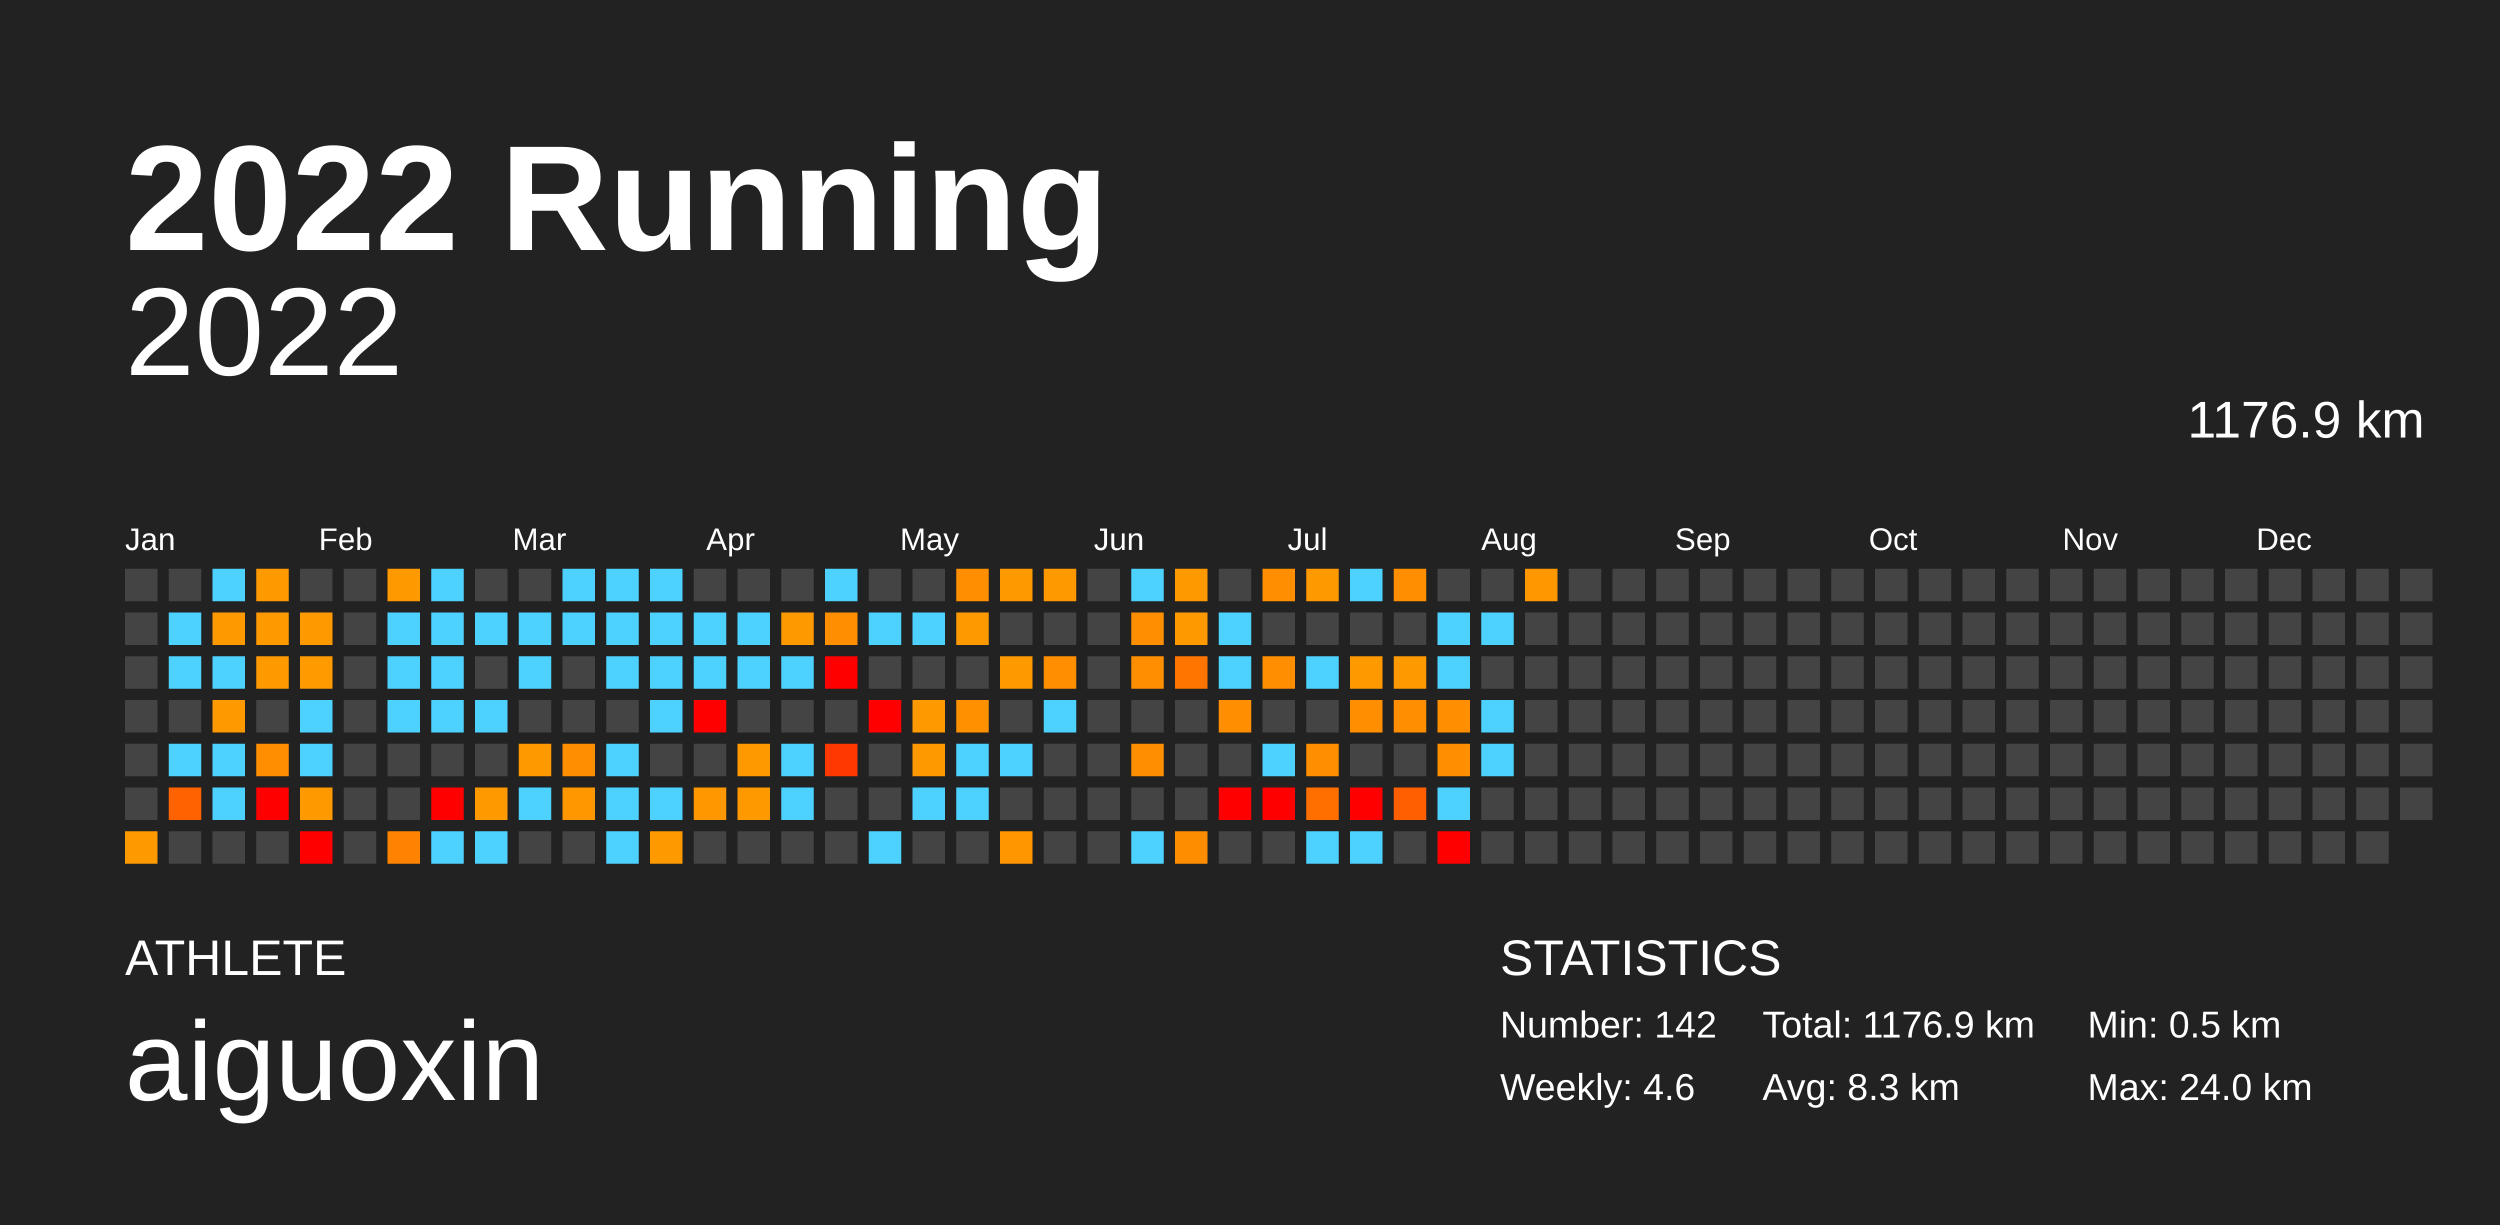
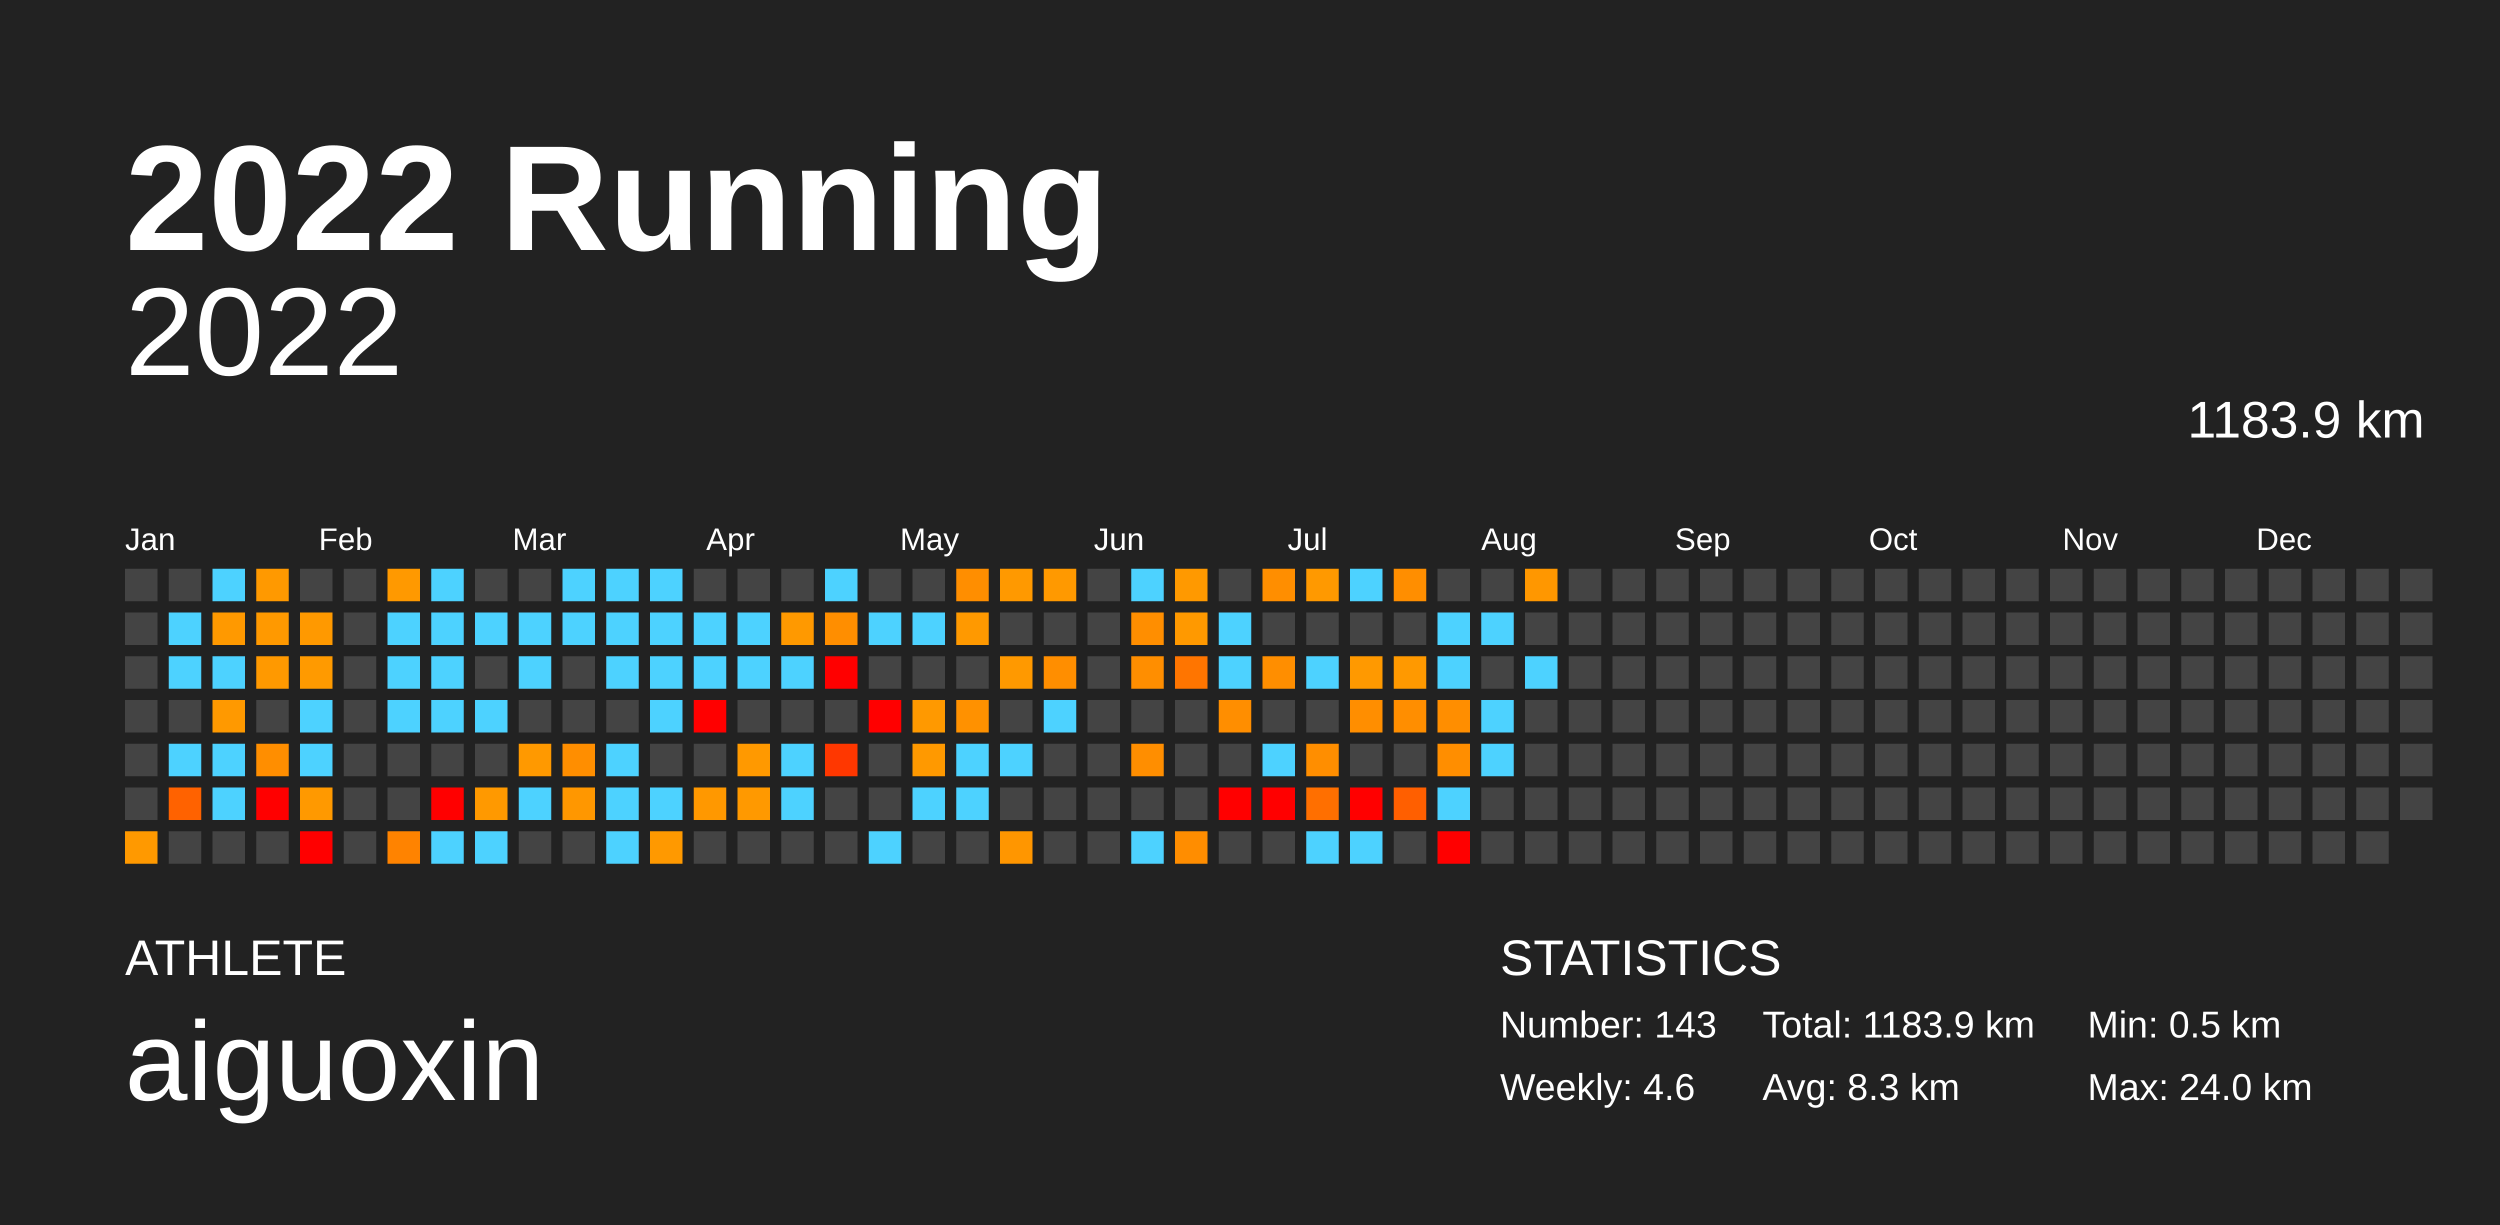
<svg xmlns="http://www.w3.org/2000/svg" baseProfile="full" height="98mm" version="1.1" viewBox="0,0,200,98" width="200mm">
  <defs />
  <rect fill="#222222" height="98" width="200" x="0" y="0" />
  <text fill="#FFFFFF" style="font-size:12px; font-family:Arial; font-weight:bold;" x="10" y="20">2022 Running</text>
  <text fill="#FFFFFF" style="font-size:4px; font-family:Arial" x="10" y="78">ATHLETE</text>
  <text fill="#FFFFFF" style="font-size:9px; font-family:Arial" x="10" y="88">aiguoxin</text>
  <text fill="#FFFFFF" style="font-size:4px; font-family:Arial" x="120" y="78">STATISTICS</text>
-   <text fill="#FFFFFF" style="font-size:3px; font-family:Arial" x="120" y="83">Number: 142</text>
+   <text fill="#FFFFFF" style="font-size:3px; font-family:Arial" x="120" y="83">Number: 143</text>
  <text fill="#FFFFFF" style="font-size:3px; font-family:Arial" x="120" y="88">Weekly: 4.6</text>
-   <text fill="#FFFFFF" style="font-size:3px; font-family:Arial" x="141" y="83">Total: 1176.9 km</text>
+   <text fill="#FFFFFF" style="font-size:3px; font-family:Arial" x="141" y="83">Total: 1183.9 km</text>
  <text fill="#FFFFFF" style="font-size:3px; font-family:Arial" x="141" y="88">Avg: 8.3 km</text>
  <text fill="#FFFFFF" style="font-size:3px; font-family:Arial" x="167" y="83">Min: 0.5 km</text>
  <text fill="#FFFFFF" style="font-size:3px; font-family:Arial" x="167" y="88">Max: 24.0 km</text>
  <text alignment-baseline="hanging" fill="#FFFFFF" style="font-size:10.0px; font-family:Arial;" x="10" y="30">2022</text>
-   <text alignment-baseline="hanging" fill="#FFFFFF" style="font-size:4.125px; font-family:Arial;" x="175" y="35">1176.9 km</text>
+   <text alignment-baseline="hanging" fill="#FFFFFF" style="font-size:4.125px; font-family:Arial;" x="175" y="35">1183.9 km</text>
  <text fill="#FFFFFF" style="font-size:2.5px; font-family:Arial" x="10.0" y="44">Jan</text>
  <text fill="#FFFFFF" style="font-size:2.5px; font-family:Arial" x="25.5" y="44">Feb</text>
  <text fill="#FFFFFF" style="font-size:2.5px; font-family:Arial" x="41.0" y="44">Mar</text>
  <text fill="#FFFFFF" style="font-size:2.5px; font-family:Arial" x="56.5" y="44">Apr</text>
  <text fill="#FFFFFF" style="font-size:2.5px; font-family:Arial" x="72.0" y="44">May</text>
  <text fill="#FFFFFF" style="font-size:2.5px; font-family:Arial" x="87.5" y="44">Jun</text>
  <text fill="#FFFFFF" style="font-size:2.5px; font-family:Arial" x="103.0" y="44">Jul</text>
  <text fill="#FFFFFF" style="font-size:2.5px; font-family:Arial" x="118.5" y="44">Aug</text>
  <text fill="#FFFFFF" style="font-size:2.5px; font-family:Arial" x="134.0" y="44">Sep</text>
  <text fill="#FFFFFF" style="font-size:2.5px; font-family:Arial" x="149.5" y="44">Oct</text>
  <text fill="#FFFFFF" style="font-size:2.5px; font-family:Arial" x="165.0" y="44">Nov</text>
  <text fill="#FFFFFF" style="font-size:2.5px; font-family:Arial" x="180.5" y="44">Dec</text>
  <rect fill="#444444" height="2.6" width="2.6" x="10.0" y="45.5" />
  <rect fill="#444444" height="2.6" width="2.6" x="10.0" y="49.0" />
  <rect fill="#444444" height="2.6" width="2.6" x="10.0" y="52.5" />
  <rect fill="#444444" height="2.6" width="2.6" x="10.0" y="56.0" />
  <rect fill="#444444" height="2.6" width="2.6" x="10.0" y="59.5" />
  <rect fill="#444444" height="2.6" width="2.6" x="10.0" y="63.0" />
  <rect fill="#ff9900" height="2.6" width="2.6" x="10.0" y="66.5" />
  <rect fill="#444444" height="2.6" width="2.6" x="13.5" y="45.5" />
  <rect fill="#4dd2ff" height="2.6" width="2.6" x="13.5" y="49.0" />
  <rect fill="#4dd2ff" height="2.6" width="2.6" x="13.5" y="52.5" />
  <rect fill="#444444" height="2.6" width="2.6" x="13.5" y="56.0" />
  <rect fill="#4dd2ff" height="2.6" width="2.6" x="13.5" y="59.5" />
  <rect fill="#ff6200" height="2.6" width="2.6" x="13.5" y="63.0" />
  <rect fill="#444444" height="2.6" width="2.6" x="13.5" y="66.5" />
  <rect fill="#4dd2ff" height="2.6" width="2.6" x="17.0" y="45.5" />
  <rect fill="#ff9900" height="2.6" width="2.6" x="17.0" y="49.0" />
  <rect fill="#4dd2ff" height="2.6" width="2.6" x="17.0" y="52.5" />
  <rect fill="#ff9900" height="2.6" width="2.6" x="17.0" y="56.0" />
  <rect fill="#4dd2ff" height="2.6" width="2.6" x="17.0" y="59.5" />
  <rect fill="#4dd2ff" height="2.6" width="2.6" x="17.0" y="63.0" />
  <rect fill="#444444" height="2.6" width="2.6" x="17.0" y="66.5" />
  <rect fill="#ff9900" height="2.6" width="2.6" x="20.5" y="45.5" />
  <rect fill="#ff9900" height="2.6" width="2.6" x="20.5" y="49.0" />
  <rect fill="#ff9900" height="2.6" width="2.6" x="20.5" y="52.5" />
  <rect fill="#444444" height="2.6" width="2.6" x="20.5" y="56.0" />
  <rect fill="#ff8e00" height="2.6" width="2.6" x="20.5" y="59.5" />
  <rect fill="red" height="2.6" width="2.6" x="20.5" y="63.0" />
  <rect fill="#444444" height="2.6" width="2.6" x="20.5" y="66.5" />
  <rect fill="#444444" height="2.6" width="2.6" x="24.0" y="45.5" />
  <rect fill="#ff9900" height="2.6" width="2.6" x="24.0" y="49.0" />
  <rect fill="#ff9a00" height="2.6" width="2.6" x="24.0" y="52.5" />
  <rect fill="#4dd2ff" height="2.6" width="2.6" x="24.0" y="56.0" />
  <rect fill="#4dd2ff" height="2.6" width="2.6" x="24.0" y="59.5" />
  <rect fill="#ff9900" height="2.6" width="2.6" x="24.0" y="63.0" />
  <rect fill="red" height="2.6" width="2.6" x="24.0" y="66.5" />
  <rect fill="#444444" height="2.6" width="2.6" x="27.5" y="45.5" />
  <rect fill="#444444" height="2.6" width="2.6" x="27.5" y="49.0" />
  <rect fill="#444444" height="2.6" width="2.6" x="27.5" y="52.5" />
  <rect fill="#444444" height="2.6" width="2.6" x="27.5" y="56.0" />
  <rect fill="#444444" height="2.6" width="2.6" x="27.5" y="59.5" />
  <rect fill="#444444" height="2.6" width="2.6" x="27.5" y="63.0" />
  <rect fill="#444444" height="2.6" width="2.6" x="27.5" y="66.5" />
  <rect fill="#ff9900" height="2.6" width="2.6" x="31.0" y="45.5" />
  <rect fill="#4dd2ff" height="2.6" width="2.6" x="31.0" y="49.0" />
  <rect fill="#4dd2ff" height="2.6" width="2.6" x="31.0" y="52.5" />
  <rect fill="#4dd2ff" height="2.6" width="2.6" x="31.0" y="56.0" />
  <rect fill="#444444" height="2.6" width="2.6" x="31.0" y="59.5" />
  <rect fill="#444444" height="2.6" width="2.6" x="31.0" y="63.0" />
  <rect fill="#ff8300" height="2.6" width="2.6" x="31.0" y="66.5" />
  <rect fill="#4dd2ff" height="2.6" width="2.6" x="34.5" y="45.5" />
  <rect fill="#4dd2ff" height="2.6" width="2.6" x="34.5" y="49.0" />
  <rect fill="#4dd2ff" height="2.6" width="2.6" x="34.5" y="52.5" />
  <rect fill="#4dd2ff" height="2.6" width="2.6" x="34.5" y="56.0" />
  <rect fill="#444444" height="2.6" width="2.6" x="34.5" y="59.5" />
  <rect fill="red" height="2.6" width="2.6" x="34.5" y="63.0" />
  <rect fill="#4dd2ff" height="2.6" width="2.6" x="34.5" y="66.5" />
  <rect fill="#444444" height="2.6" width="2.6" x="38.0" y="45.5" />
  <rect fill="#4dd2ff" height="2.6" width="2.6" x="38.0" y="49.0" />
  <rect fill="#444444" height="2.6" width="2.6" x="38.0" y="52.5" />
  <rect fill="#4dd2ff" height="2.6" width="2.6" x="38.0" y="56.0" />
  <rect fill="#444444" height="2.6" width="2.6" x="38.0" y="59.5" />
  <rect fill="#ff9900" height="2.6" width="2.6" x="38.0" y="63.0" />
  <rect fill="#4dd2ff" height="2.6" width="2.6" x="38.0" y="66.5" />
  <rect fill="#444444" height="2.6" width="2.6" x="41.5" y="45.5" />
  <rect fill="#4dd2ff" height="2.6" width="2.6" x="41.5" y="49.0" />
  <rect fill="#4dd2ff" height="2.6" width="2.6" x="41.5" y="52.5" />
  <rect fill="#444444" height="2.6" width="2.6" x="41.5" y="56.0" />
  <rect fill="#ff9900" height="2.6" width="2.6" x="41.5" y="59.5" />
  <rect fill="#4dd2ff" height="2.6" width="2.6" x="41.5" y="63.0" />
  <rect fill="#444444" height="2.6" width="2.6" x="41.5" y="66.5" />
  <rect fill="#4dd2ff" height="2.6" width="2.6" x="45.0" y="45.5" />
  <rect fill="#4dd2ff" height="2.6" width="2.6" x="45.0" y="49.0" />
  <rect fill="#444444" height="2.6" width="2.6" x="45.0" y="52.5" />
  <rect fill="#444444" height="2.6" width="2.6" x="45.0" y="56.0" />
  <rect fill="#ff8e00" height="2.6" width="2.6" x="45.0" y="59.5" />
  <rect fill="#ff9700" height="2.6" width="2.6" x="45.0" y="63.0" />
  <rect fill="#444444" height="2.6" width="2.6" x="45.0" y="66.5" />
  <rect fill="#4dd2ff" height="2.6" width="2.6" x="48.5" y="45.5" />
  <rect fill="#4dd2ff" height="2.6" width="2.6" x="48.5" y="49.0" />
  <rect fill="#4dd2ff" height="2.6" width="2.6" x="48.5" y="52.5" />
  <rect fill="#444444" height="2.6" width="2.6" x="48.5" y="56.0" />
  <rect fill="#4dd2ff" height="2.6" width="2.6" x="48.5" y="59.5" />
  <rect fill="#4dd2ff" height="2.6" width="2.6" x="48.5" y="63.0" />
  <rect fill="#4dd2ff" height="2.6" width="2.6" x="48.5" y="66.5" />
  <rect fill="#4dd2ff" height="2.6" width="2.6" x="52.0" y="45.5" />
  <rect fill="#4dd2ff" height="2.6" width="2.6" x="52.0" y="49.0" />
  <rect fill="#4dd2ff" height="2.6" width="2.6" x="52.0" y="52.5" />
  <rect fill="#4dd2ff" height="2.6" width="2.6" x="52.0" y="56.0" />
  <rect fill="#444444" height="2.6" width="2.6" x="52.0" y="59.5" />
  <rect fill="#4dd2ff" height="2.6" width="2.6" x="52.0" y="63.0" />
  <rect fill="#ff9900" height="2.6" width="2.6" x="52.0" y="66.5" />
  <rect fill="#444444" height="2.6" width="2.6" x="55.5" y="45.5" />
  <rect fill="#4dd2ff" height="2.6" width="2.6" x="55.5" y="49.0" />
  <rect fill="#4dd2ff" height="2.6" width="2.6" x="55.5" y="52.5" />
  <rect fill="red" height="2.6" width="2.6" x="55.5" y="56.0" />
  <rect fill="#444444" height="2.6" width="2.6" x="55.5" y="59.5" />
  <rect fill="#ff9800" height="2.6" width="2.6" x="55.5" y="63.0" />
  <rect fill="#444444" height="2.6" width="2.6" x="55.5" y="66.5" />
  <rect fill="#444444" height="2.6" width="2.6" x="59.0" y="45.5" />
  <rect fill="#4dd2ff" height="2.6" width="2.6" x="59.0" y="49.0" />
  <rect fill="#4dd2ff" height="2.6" width="2.6" x="59.0" y="52.5" />
  <rect fill="#444444" height="2.6" width="2.6" x="59.0" y="56.0" />
  <rect fill="#ff9900" height="2.6" width="2.6" x="59.0" y="59.5" />
  <rect fill="#ff9900" height="2.6" width="2.6" x="59.0" y="63.0" />
  <rect fill="#444444" height="2.6" width="2.6" x="59.0" y="66.5" />
  <rect fill="#444444" height="2.6" width="2.6" x="62.5" y="45.5" />
  <rect fill="#ff9900" height="2.6" width="2.6" x="62.5" y="49.0" />
  <rect fill="#4dd2ff" height="2.6" width="2.6" x="62.5" y="52.5" />
  <rect fill="#444444" height="2.6" width="2.6" x="62.5" y="56.0" />
  <rect fill="#4dd2ff" height="2.6" width="2.6" x="62.5" y="59.5" />
  <rect fill="#4dd2ff" height="2.6" width="2.6" x="62.5" y="63.0" />
  <rect fill="#444444" height="2.6" width="2.6" x="62.5" y="66.5" />
  <rect fill="#4dd2ff" height="2.6" width="2.6" x="66.0" y="45.5" />
  <rect fill="#ff8e00" height="2.6" width="2.6" x="66.0" y="49.0" />
  <rect fill="red" height="2.6" width="2.6" x="66.0" y="52.5" />
  <rect fill="#444444" height="2.6" width="2.6" x="66.0" y="56.0" />
  <rect fill="#ff3700" height="2.6" width="2.6" x="66.0" y="59.5" />
  <rect fill="#444444" height="2.6" width="2.6" x="66.0" y="63.0" />
  <rect fill="#444444" height="2.6" width="2.6" x="66.0" y="66.5" />
  <rect fill="#444444" height="2.6" width="2.6" x="69.5" y="45.5" />
  <rect fill="#4dd2ff" height="2.6" width="2.6" x="69.5" y="49.0" />
  <rect fill="#444444" height="2.6" width="2.6" x="69.5" y="52.5" />
  <rect fill="red" height="2.6" width="2.6" x="69.5" y="56.0" />
  <rect fill="#444444" height="2.6" width="2.6" x="69.5" y="59.5" />
  <rect fill="#444444" height="2.6" width="2.6" x="69.5" y="63.0" />
  <rect fill="#4dd2ff" height="2.6" width="2.6" x="69.5" y="66.5" />
  <rect fill="#444444" height="2.6" width="2.6" x="73.0" y="45.5" />
  <rect fill="#4dd2ff" height="2.6" width="2.6" x="73.0" y="49.0" />
  <rect fill="#444444" height="2.6" width="2.6" x="73.0" y="52.5" />
  <rect fill="#ff9900" height="2.6" width="2.6" x="73.0" y="56.0" />
  <rect fill="#ff9900" height="2.6" width="2.6" x="73.0" y="59.5" />
  <rect fill="#4dd2ff" height="2.6" width="2.6" x="73.0" y="63.0" />
  <rect fill="#444444" height="2.6" width="2.6" x="73.0" y="66.5" />
  <rect fill="#ff8e00" height="2.6" width="2.6" x="76.5" y="45.5" />
  <rect fill="#ff9900" height="2.6" width="2.6" x="76.5" y="49.0" />
  <rect fill="#444444" height="2.6" width="2.6" x="76.5" y="52.5" />
  <rect fill="#ff9100" height="2.6" width="2.6" x="76.5" y="56.0" />
  <rect fill="#4dd2ff" height="2.6" width="2.6" x="76.5" y="59.5" />
  <rect fill="#4dd2ff" height="2.6" width="2.6" x="76.5" y="63.0" />
  <rect fill="#444444" height="2.6" width="2.6" x="76.5" y="66.5" />
  <rect fill="#ff9900" height="2.6" width="2.6" x="80.0" y="45.5" />
  <rect fill="#444444" height="2.6" width="2.6" x="80.0" y="49.0" />
  <rect fill="#ff9900" height="2.6" width="2.6" x="80.0" y="52.5" />
  <rect fill="#444444" height="2.6" width="2.6" x="80.0" y="56.0" />
  <rect fill="#4dd2ff" height="2.6" width="2.6" x="80.0" y="59.5" />
  <rect fill="#444444" height="2.6" width="2.6" x="80.0" y="63.0" />
  <rect fill="#ff9600" height="2.6" width="2.6" x="80.0" y="66.5" />
  <rect fill="#ff9900" height="2.6" width="2.6" x="83.5" y="45.5" />
  <rect fill="#444444" height="2.6" width="2.6" x="83.5" y="49.0" />
  <rect fill="#ff8e00" height="2.6" width="2.6" x="83.5" y="52.5" />
  <rect fill="#4dd2ff" height="2.6" width="2.6" x="83.5" y="56.0" />
  <rect fill="#444444" height="2.6" width="2.6" x="83.5" y="59.5" />
  <rect fill="#444444" height="2.6" width="2.6" x="83.5" y="63.0" />
  <rect fill="#444444" height="2.6" width="2.6" x="83.5" y="66.5" />
  <rect fill="#444444" height="2.6" width="2.6" x="87.0" y="45.5" />
  <rect fill="#444444" height="2.6" width="2.6" x="87.0" y="49.0" />
  <rect fill="#444444" height="2.6" width="2.6" x="87.0" y="52.5" />
  <rect fill="#444444" height="2.6" width="2.6" x="87.0" y="56.0" />
  <rect fill="#444444" height="2.6" width="2.6" x="87.0" y="59.5" />
  <rect fill="#444444" height="2.6" width="2.6" x="87.0" y="63.0" />
  <rect fill="#444444" height="2.6" width="2.6" x="87.0" y="66.5" />
  <rect fill="#4dd2ff" height="2.6" width="2.6" x="90.5" y="45.5" />
  <rect fill="#ff8e00" height="2.6" width="2.6" x="90.5" y="49.0" />
  <rect fill="#ff8e00" height="2.6" width="2.6" x="90.5" y="52.5" />
  <rect fill="#444444" height="2.6" width="2.6" x="90.5" y="56.0" />
  <rect fill="#ff8e00" height="2.6" width="2.6" x="90.5" y="59.5" />
  <rect fill="#444444" height="2.6" width="2.6" x="90.5" y="63.0" />
  <rect fill="#4dd2ff" height="2.6" width="2.6" x="90.5" y="66.5" />
  <rect fill="#ff9900" height="2.6" width="2.6" x="94.0" y="45.5" />
  <rect fill="#ff9900" height="2.6" width="2.6" x="94.0" y="49.0" />
  <rect fill="#ff7500" height="2.6" width="2.6" x="94.0" y="52.5" />
  <rect fill="#444444" height="2.6" width="2.6" x="94.0" y="56.0" />
  <rect fill="#444444" height="2.6" width="2.6" x="94.0" y="59.5" />
  <rect fill="#444444" height="2.6" width="2.6" x="94.0" y="63.0" />
  <rect fill="#ff8d00" height="2.6" width="2.6" x="94.0" y="66.5" />
  <rect fill="#444444" height="2.6" width="2.6" x="97.5" y="45.5" />
  <rect fill="#4dd2ff" height="2.6" width="2.6" x="97.5" y="49.0" />
  <rect fill="#4dd2ff" height="2.6" width="2.6" x="97.5" y="52.5" />
  <rect fill="#ff8e00" height="2.6" width="2.6" x="97.5" y="56.0" />
  <rect fill="#444444" height="2.6" width="2.6" x="97.5" y="59.5" />
  <rect fill="red" height="2.6" width="2.6" x="97.5" y="63.0" />
  <rect fill="#444444" height="2.6" width="2.6" x="97.5" y="66.5" />
  <rect fill="#ff8e00" height="2.6" width="2.6" x="101.0" y="45.5" />
  <rect fill="#444444" height="2.6" width="2.6" x="101.0" y="49.0" />
  <rect fill="#ff8e00" height="2.6" width="2.6" x="101.0" y="52.5" />
  <rect fill="#444444" height="2.6" width="2.6" x="101.0" y="56.0" />
  <rect fill="#4dd2ff" height="2.6" width="2.6" x="101.0" y="59.5" />
  <rect fill="red" height="2.6" width="2.6" x="101.0" y="63.0" />
  <rect fill="#444444" height="2.6" width="2.6" x="101.0" y="66.5" />
  <rect fill="#ff9900" height="2.6" width="2.6" x="104.5" y="45.5" />
  <rect fill="#444444" height="2.6" width="2.6" x="104.5" y="49.0" />
  <rect fill="#4dd2ff" height="2.6" width="2.6" x="104.5" y="52.5" />
  <rect fill="#444444" height="2.6" width="2.6" x="104.5" y="56.0" />
  <rect fill="#ff8e00" height="2.6" width="2.6" x="104.5" y="59.5" />
  <rect fill="#ff6f00" height="2.6" width="2.6" x="104.5" y="63.0" />
  <rect fill="#4dd2ff" height="2.6" width="2.6" x="104.5" y="66.5" />
  <rect fill="#4dd2ff" height="2.6" width="2.6" x="108.0" y="45.5" />
  <rect fill="#444444" height="2.6" width="2.6" x="108.0" y="49.0" />
  <rect fill="#ff9900" height="2.6" width="2.6" x="108.0" y="52.5" />
  <rect fill="#ff8e00" height="2.6" width="2.6" x="108.0" y="56.0" />
  <rect fill="#444444" height="2.6" width="2.6" x="108.0" y="59.5" />
  <rect fill="red" height="2.6" width="2.6" x="108.0" y="63.0" />
  <rect fill="#4dd2ff" height="2.6" width="2.6" x="108.0" y="66.5" />
  <rect fill="#ff8e00" height="2.6" width="2.6" x="111.5" y="45.5" />
  <rect fill="#444444" height="2.6" width="2.6" x="111.5" y="49.0" />
  <rect fill="#ff9900" height="2.6" width="2.6" x="111.5" y="52.5" />
  <rect fill="#ff8e00" height="2.6" width="2.6" x="111.5" y="56.0" />
  <rect fill="#444444" height="2.6" width="2.6" x="111.5" y="59.5" />
  <rect fill="#ff5f00" height="2.6" width="2.6" x="111.5" y="63.0" />
  <rect fill="#444444" height="2.6" width="2.6" x="111.5" y="66.5" />
  <rect fill="#444444" height="2.6" width="2.6" x="115.0" y="45.5" />
  <rect fill="#4dd2ff" height="2.6" width="2.6" x="115.0" y="49.0" />
  <rect fill="#4dd2ff" height="2.6" width="2.6" x="115.0" y="52.5" />
  <rect fill="#ff8e00" height="2.6" width="2.6" x="115.0" y="56.0" />
  <rect fill="#ff8e00" height="2.6" width="2.6" x="115.0" y="59.5" />
  <rect fill="#4dd2ff" height="2.6" width="2.6" x="115.0" y="63.0" />
  <rect fill="red" height="2.6" width="2.6" x="115.0" y="66.5" />
  <rect fill="#444444" height="2.6" width="2.6" x="118.5" y="45.5" />
  <rect fill="#4dd2ff" height="2.6" width="2.6" x="118.5" y="49.0" />
  <rect fill="#444444" height="2.6" width="2.6" x="118.5" y="52.5" />
  <rect fill="#4dd2ff" height="2.6" width="2.6" x="118.5" y="56.0" />
  <rect fill="#4dd2ff" height="2.6" width="2.6" x="118.5" y="59.5" />
  <rect fill="#444444" height="2.6" width="2.6" x="118.5" y="63.0" />
  <rect fill="#444444" height="2.6" width="2.6" x="118.5" y="66.5" />
  <rect fill="#ff9700" height="2.6" width="2.6" x="122.0" y="45.5" />
  <rect fill="#444444" height="2.6" width="2.6" x="122.0" y="49.0" />
-   <rect fill="#444444" height="2.6" width="2.6" x="122.0" y="52.5" />
+   <rect fill="#4dd2ff" height="2.6" width="2.6" x="122.0" y="52.5" />
  <rect fill="#444444" height="2.6" width="2.6" x="122.0" y="56.0" />
  <rect fill="#444444" height="2.6" width="2.6" x="122.0" y="59.5" />
  <rect fill="#444444" height="2.6" width="2.6" x="122.0" y="63.0" />
  <rect fill="#444444" height="2.6" width="2.6" x="122.0" y="66.5" />
  <rect fill="#444444" height="2.6" width="2.6" x="125.5" y="45.5" />
  <rect fill="#444444" height="2.6" width="2.6" x="125.5" y="49.0" />
  <rect fill="#444444" height="2.6" width="2.6" x="125.5" y="52.5" />
  <rect fill="#444444" height="2.6" width="2.6" x="125.5" y="56.0" />
  <rect fill="#444444" height="2.6" width="2.6" x="125.5" y="59.5" />
  <rect fill="#444444" height="2.6" width="2.6" x="125.5" y="63.0" />
  <rect fill="#444444" height="2.6" width="2.6" x="125.5" y="66.5" />
  <rect fill="#444444" height="2.6" width="2.6" x="129.0" y="45.5" />
  <rect fill="#444444" height="2.6" width="2.6" x="129.0" y="49.0" />
  <rect fill="#444444" height="2.6" width="2.6" x="129.0" y="52.5" />
  <rect fill="#444444" height="2.6" width="2.6" x="129.0" y="56.0" />
  <rect fill="#444444" height="2.6" width="2.6" x="129.0" y="59.5" />
  <rect fill="#444444" height="2.6" width="2.6" x="129.0" y="63.0" />
  <rect fill="#444444" height="2.6" width="2.6" x="129.0" y="66.5" />
  <rect fill="#444444" height="2.6" width="2.6" x="132.5" y="45.5" />
  <rect fill="#444444" height="2.6" width="2.6" x="132.5" y="49.0" />
  <rect fill="#444444" height="2.6" width="2.6" x="132.5" y="52.5" />
  <rect fill="#444444" height="2.6" width="2.6" x="132.5" y="56.0" />
  <rect fill="#444444" height="2.6" width="2.6" x="132.5" y="59.5" />
  <rect fill="#444444" height="2.6" width="2.6" x="132.5" y="63.0" />
  <rect fill="#444444" height="2.6" width="2.6" x="132.5" y="66.5" />
  <rect fill="#444444" height="2.6" width="2.6" x="136.0" y="45.5" />
  <rect fill="#444444" height="2.6" width="2.6" x="136.0" y="49.0" />
  <rect fill="#444444" height="2.6" width="2.6" x="136.0" y="52.5" />
  <rect fill="#444444" height="2.6" width="2.6" x="136.0" y="56.0" />
  <rect fill="#444444" height="2.6" width="2.6" x="136.0" y="59.5" />
  <rect fill="#444444" height="2.6" width="2.6" x="136.0" y="63.0" />
  <rect fill="#444444" height="2.6" width="2.6" x="136.0" y="66.5" />
  <rect fill="#444444" height="2.6" width="2.6" x="139.5" y="45.5" />
  <rect fill="#444444" height="2.6" width="2.6" x="139.5" y="49.0" />
  <rect fill="#444444" height="2.6" width="2.6" x="139.5" y="52.5" />
  <rect fill="#444444" height="2.6" width="2.6" x="139.5" y="56.0" />
  <rect fill="#444444" height="2.6" width="2.6" x="139.5" y="59.5" />
  <rect fill="#444444" height="2.6" width="2.6" x="139.5" y="63.0" />
  <rect fill="#444444" height="2.6" width="2.6" x="139.5" y="66.5" />
  <rect fill="#444444" height="2.6" width="2.6" x="143.0" y="45.5" />
  <rect fill="#444444" height="2.6" width="2.6" x="143.0" y="49.0" />
  <rect fill="#444444" height="2.6" width="2.6" x="143.0" y="52.5" />
  <rect fill="#444444" height="2.6" width="2.6" x="143.0" y="56.0" />
  <rect fill="#444444" height="2.6" width="2.6" x="143.0" y="59.5" />
  <rect fill="#444444" height="2.6" width="2.6" x="143.0" y="63.0" />
  <rect fill="#444444" height="2.6" width="2.6" x="143.0" y="66.5" />
  <rect fill="#444444" height="2.6" width="2.6" x="146.5" y="45.5" />
  <rect fill="#444444" height="2.6" width="2.6" x="146.5" y="49.0" />
  <rect fill="#444444" height="2.6" width="2.6" x="146.5" y="52.5" />
  <rect fill="#444444" height="2.6" width="2.6" x="146.5" y="56.0" />
  <rect fill="#444444" height="2.6" width="2.6" x="146.5" y="59.5" />
  <rect fill="#444444" height="2.6" width="2.6" x="146.5" y="63.0" />
  <rect fill="#444444" height="2.6" width="2.6" x="146.5" y="66.5" />
  <rect fill="#444444" height="2.6" width="2.6" x="150.0" y="45.5" />
  <rect fill="#444444" height="2.6" width="2.6" x="150.0" y="49.0" />
  <rect fill="#444444" height="2.6" width="2.6" x="150.0" y="52.5" />
  <rect fill="#444444" height="2.6" width="2.6" x="150.0" y="56.0" />
  <rect fill="#444444" height="2.6" width="2.6" x="150.0" y="59.5" />
  <rect fill="#444444" height="2.6" width="2.6" x="150.0" y="63.0" />
  <rect fill="#444444" height="2.6" width="2.6" x="150.0" y="66.5" />
  <rect fill="#444444" height="2.6" width="2.6" x="153.5" y="45.5" />
  <rect fill="#444444" height="2.6" width="2.6" x="153.5" y="49.0" />
  <rect fill="#444444" height="2.6" width="2.6" x="153.5" y="52.5" />
  <rect fill="#444444" height="2.6" width="2.6" x="153.5" y="56.0" />
  <rect fill="#444444" height="2.6" width="2.6" x="153.5" y="59.5" />
  <rect fill="#444444" height="2.6" width="2.6" x="153.5" y="63.0" />
  <rect fill="#444444" height="2.6" width="2.6" x="153.5" y="66.5" />
  <rect fill="#444444" height="2.6" width="2.6" x="157.0" y="45.5" />
  <rect fill="#444444" height="2.6" width="2.6" x="157.0" y="49.0" />
  <rect fill="#444444" height="2.6" width="2.6" x="157.0" y="52.5" />
  <rect fill="#444444" height="2.6" width="2.6" x="157.0" y="56.0" />
  <rect fill="#444444" height="2.6" width="2.6" x="157.0" y="59.5" />
  <rect fill="#444444" height="2.6" width="2.6" x="157.0" y="63.0" />
  <rect fill="#444444" height="2.6" width="2.6" x="157.0" y="66.5" />
  <rect fill="#444444" height="2.6" width="2.6" x="160.5" y="45.5" />
  <rect fill="#444444" height="2.6" width="2.6" x="160.5" y="49.0" />
  <rect fill="#444444" height="2.6" width="2.6" x="160.5" y="52.5" />
  <rect fill="#444444" height="2.6" width="2.6" x="160.5" y="56.0" />
  <rect fill="#444444" height="2.6" width="2.6" x="160.5" y="59.5" />
  <rect fill="#444444" height="2.6" width="2.6" x="160.5" y="63.0" />
  <rect fill="#444444" height="2.6" width="2.6" x="160.5" y="66.5" />
  <rect fill="#444444" height="2.6" width="2.6" x="164.0" y="45.5" />
  <rect fill="#444444" height="2.6" width="2.6" x="164.0" y="49.0" />
  <rect fill="#444444" height="2.6" width="2.6" x="164.0" y="52.5" />
  <rect fill="#444444" height="2.6" width="2.6" x="164.0" y="56.0" />
  <rect fill="#444444" height="2.6" width="2.6" x="164.0" y="59.5" />
  <rect fill="#444444" height="2.6" width="2.6" x="164.0" y="63.0" />
  <rect fill="#444444" height="2.6" width="2.6" x="164.0" y="66.5" />
  <rect fill="#444444" height="2.6" width="2.6" x="167.5" y="45.5" />
  <rect fill="#444444" height="2.6" width="2.6" x="167.5" y="49.0" />
  <rect fill="#444444" height="2.6" width="2.6" x="167.5" y="52.5" />
  <rect fill="#444444" height="2.6" width="2.6" x="167.5" y="56.0" />
  <rect fill="#444444" height="2.6" width="2.6" x="167.5" y="59.5" />
  <rect fill="#444444" height="2.6" width="2.6" x="167.5" y="63.0" />
  <rect fill="#444444" height="2.6" width="2.6" x="167.5" y="66.5" />
  <rect fill="#444444" height="2.6" width="2.6" x="171.0" y="45.5" />
  <rect fill="#444444" height="2.6" width="2.6" x="171.0" y="49.0" />
  <rect fill="#444444" height="2.6" width="2.6" x="171.0" y="52.5" />
  <rect fill="#444444" height="2.6" width="2.6" x="171.0" y="56.0" />
  <rect fill="#444444" height="2.6" width="2.6" x="171.0" y="59.5" />
  <rect fill="#444444" height="2.6" width="2.6" x="171.0" y="63.0" />
  <rect fill="#444444" height="2.6" width="2.6" x="171.0" y="66.5" />
  <rect fill="#444444" height="2.6" width="2.6" x="174.5" y="45.5" />
  <rect fill="#444444" height="2.6" width="2.6" x="174.5" y="49.0" />
  <rect fill="#444444" height="2.6" width="2.6" x="174.5" y="52.5" />
  <rect fill="#444444" height="2.6" width="2.6" x="174.5" y="56.0" />
  <rect fill="#444444" height="2.6" width="2.6" x="174.5" y="59.5" />
  <rect fill="#444444" height="2.6" width="2.6" x="174.5" y="63.0" />
  <rect fill="#444444" height="2.6" width="2.6" x="174.5" y="66.5" />
  <rect fill="#444444" height="2.6" width="2.6" x="178.0" y="45.5" />
  <rect fill="#444444" height="2.6" width="2.6" x="178.0" y="49.0" />
  <rect fill="#444444" height="2.6" width="2.6" x="178.0" y="52.5" />
  <rect fill="#444444" height="2.6" width="2.6" x="178.0" y="56.0" />
  <rect fill="#444444" height="2.6" width="2.6" x="178.0" y="59.5" />
  <rect fill="#444444" height="2.6" width="2.6" x="178.0" y="63.0" />
  <rect fill="#444444" height="2.6" width="2.6" x="178.0" y="66.5" />
  <rect fill="#444444" height="2.6" width="2.6" x="181.5" y="45.5" />
  <rect fill="#444444" height="2.6" width="2.6" x="181.5" y="49.0" />
  <rect fill="#444444" height="2.6" width="2.6" x="181.5" y="52.5" />
  <rect fill="#444444" height="2.6" width="2.6" x="181.5" y="56.0" />
  <rect fill="#444444" height="2.6" width="2.6" x="181.5" y="59.5" />
  <rect fill="#444444" height="2.6" width="2.6" x="181.5" y="63.0" />
  <rect fill="#444444" height="2.6" width="2.6" x="181.5" y="66.5" />
  <rect fill="#444444" height="2.6" width="2.6" x="185.0" y="45.5" />
  <rect fill="#444444" height="2.6" width="2.6" x="185.0" y="49.0" />
  <rect fill="#444444" height="2.6" width="2.6" x="185.0" y="52.5" />
  <rect fill="#444444" height="2.6" width="2.6" x="185.0" y="56.0" />
  <rect fill="#444444" height="2.6" width="2.6" x="185.0" y="59.5" />
  <rect fill="#444444" height="2.6" width="2.6" x="185.0" y="63.0" />
  <rect fill="#444444" height="2.6" width="2.6" x="185.0" y="66.5" />
  <rect fill="#444444" height="2.6" width="2.6" x="188.5" y="45.5" />
  <rect fill="#444444" height="2.6" width="2.6" x="188.5" y="49.0" />
  <rect fill="#444444" height="2.6" width="2.6" x="188.5" y="52.5" />
  <rect fill="#444444" height="2.6" width="2.6" x="188.5" y="56.0" />
  <rect fill="#444444" height="2.6" width="2.6" x="188.5" y="59.5" />
  <rect fill="#444444" height="2.6" width="2.6" x="188.5" y="63.0" />
  <rect fill="#444444" height="2.6" width="2.6" x="188.5" y="66.5" />
  <rect fill="#444444" height="2.6" width="2.6" x="192.0" y="45.5" />
  <rect fill="#444444" height="2.6" width="2.6" x="192.0" y="49.0" />
  <rect fill="#444444" height="2.6" width="2.6" x="192.0" y="52.5" />
  <rect fill="#444444" height="2.6" width="2.6" x="192.0" y="56.0" />
  <rect fill="#444444" height="2.6" width="2.6" x="192.0" y="59.5" />
  <rect fill="#444444" height="2.6" width="2.6" x="192.0" y="63.0" />
</svg>
